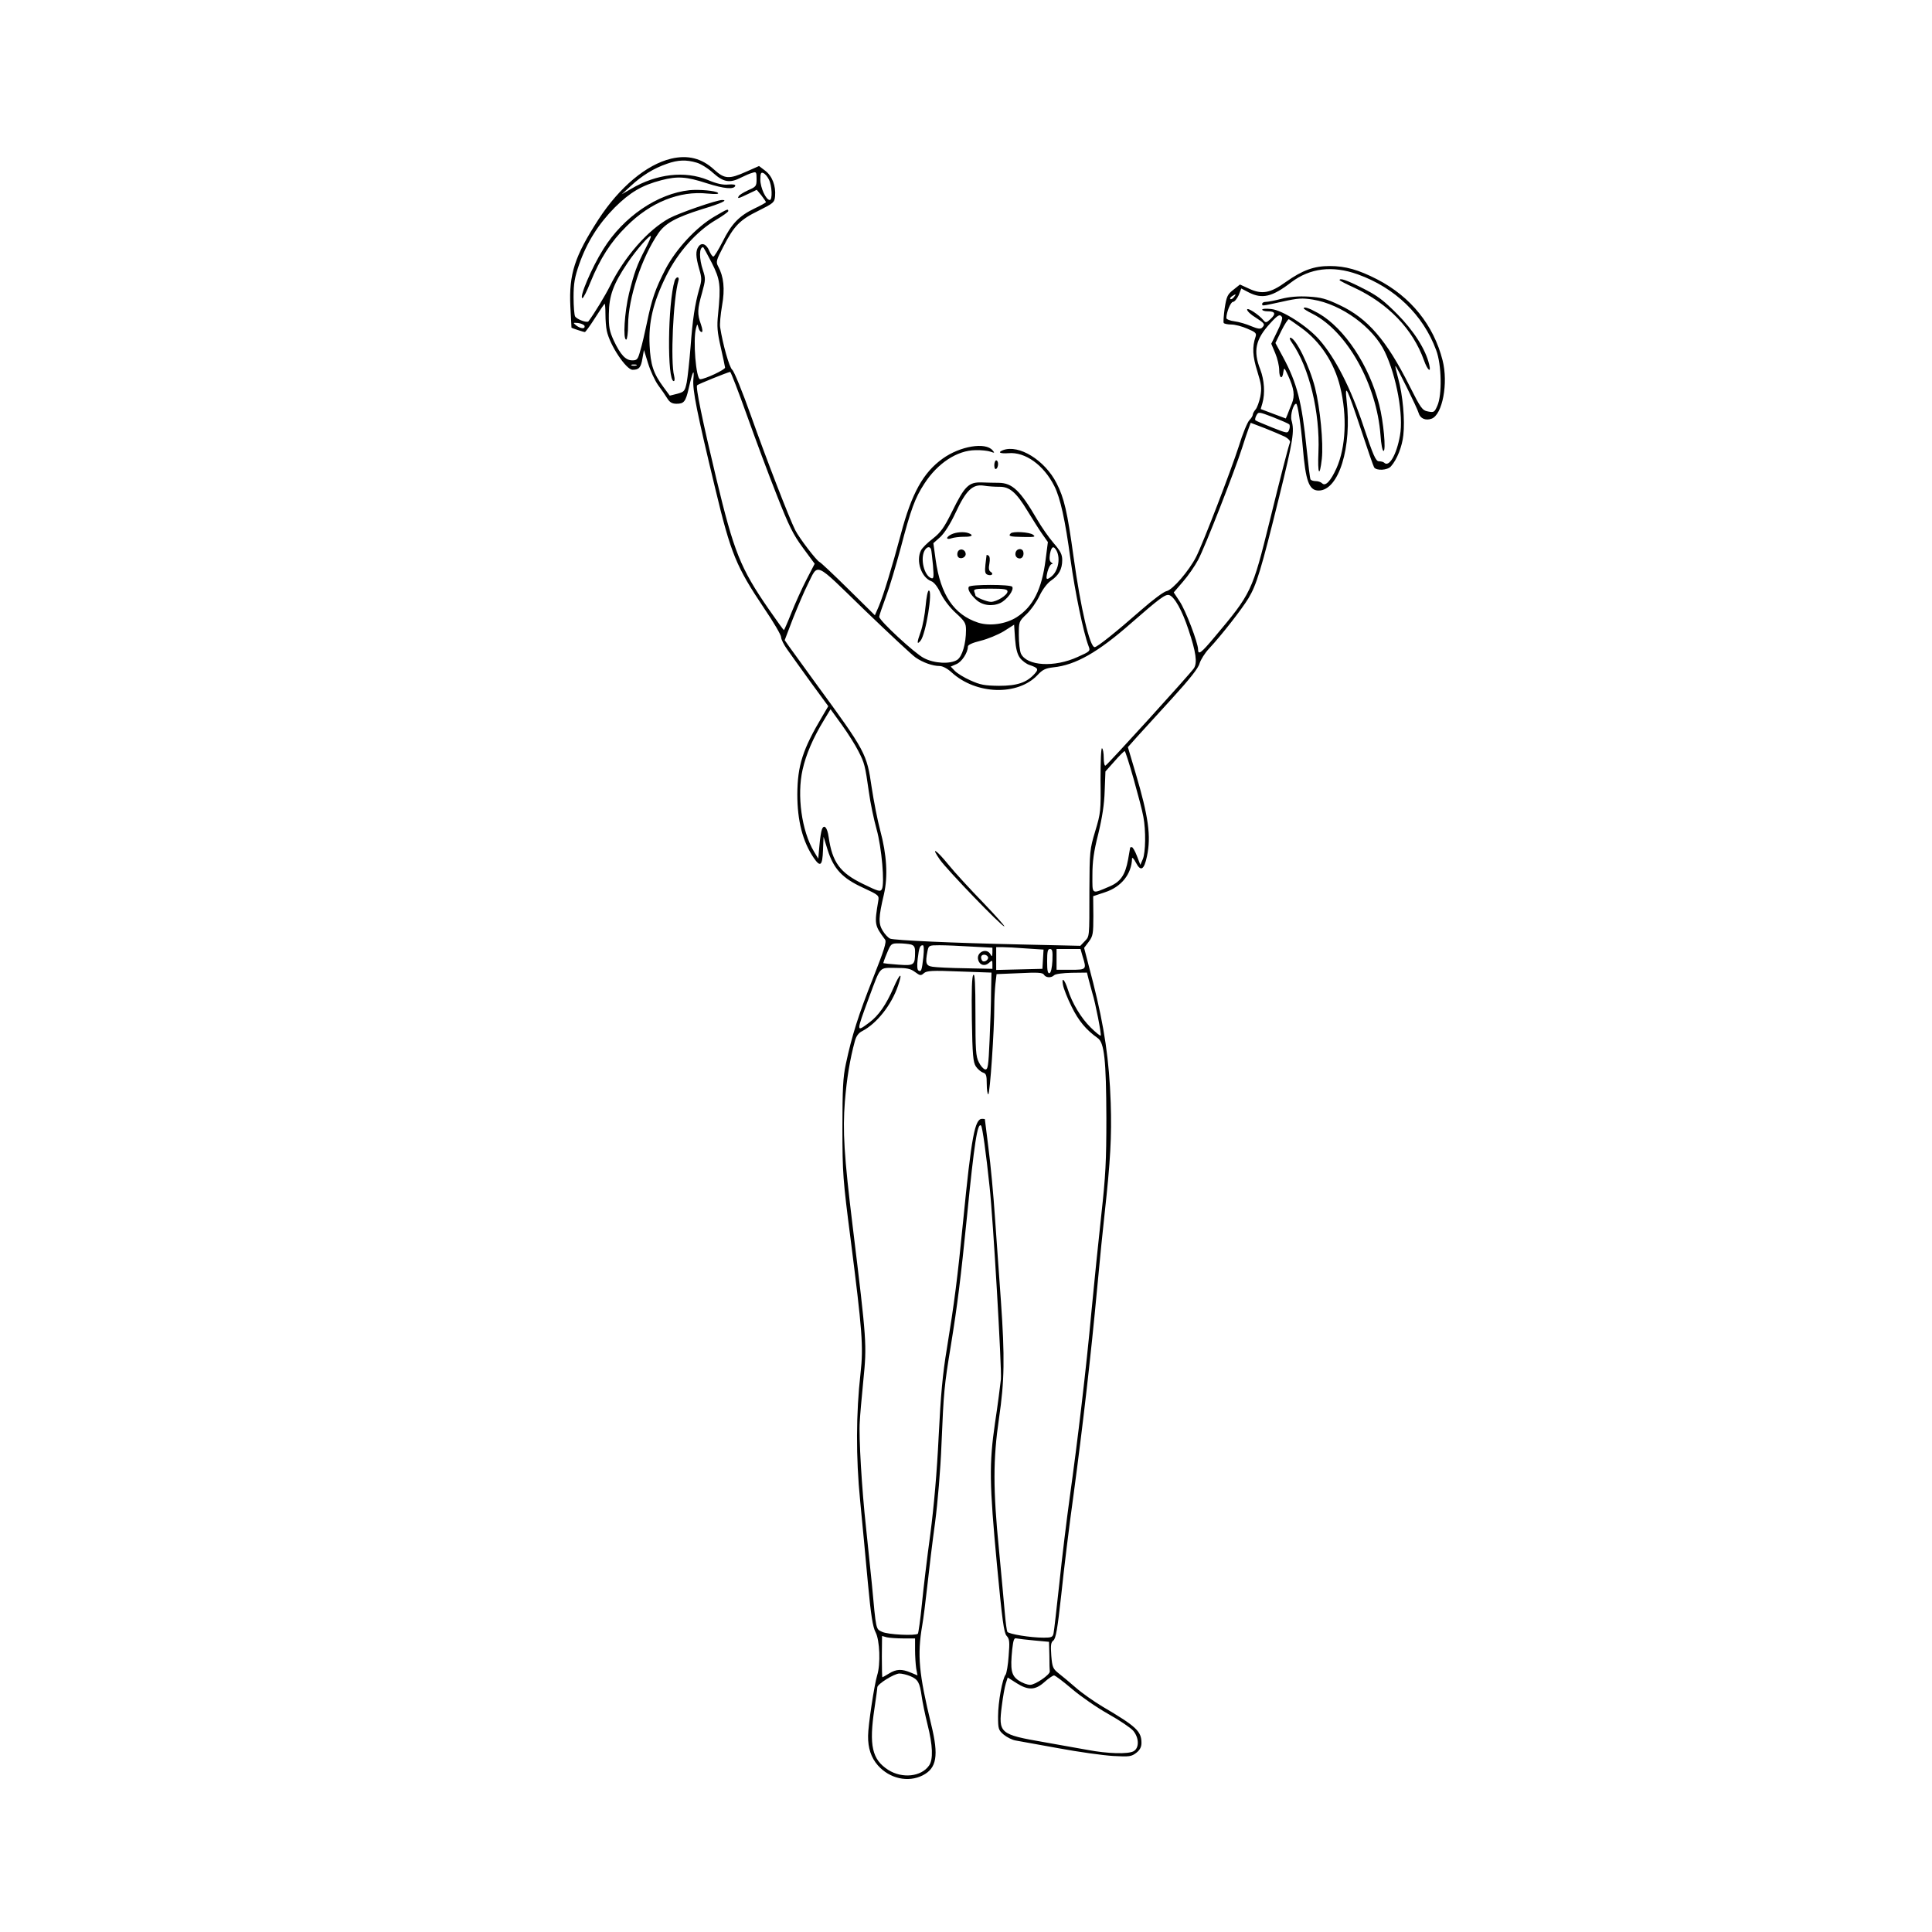
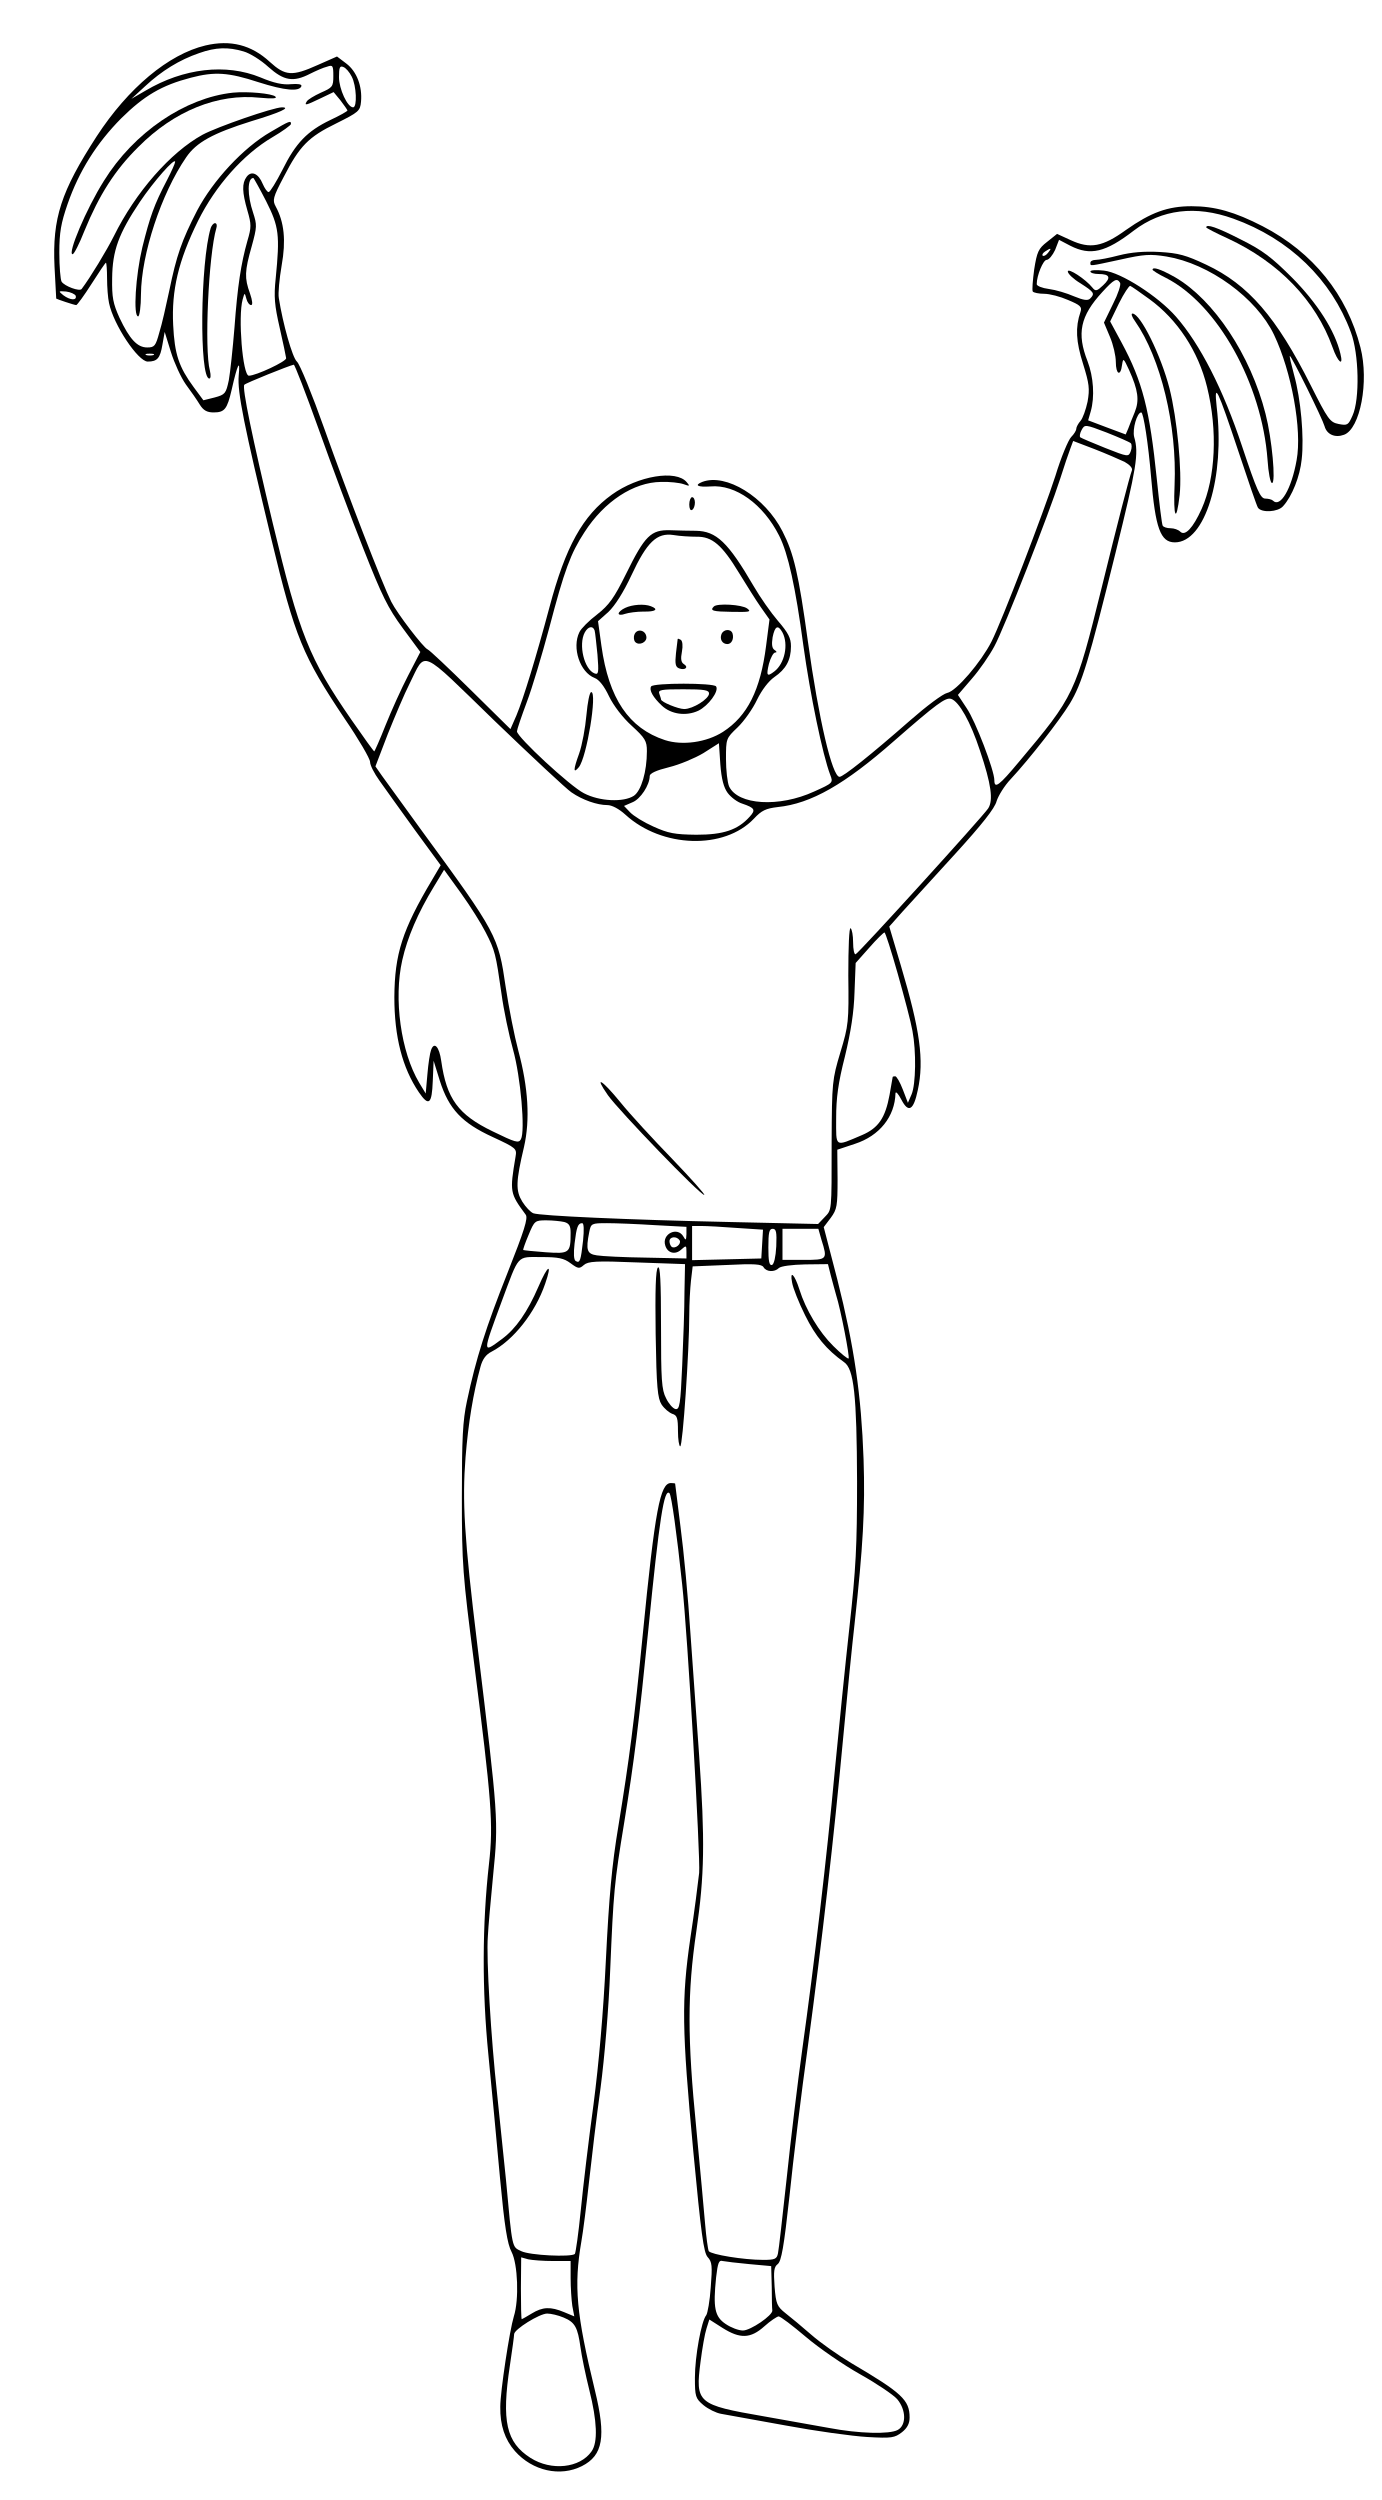
- <svg xmlns="http://www.w3.org/2000/svg" version="1.0" width="1024pt" height="1024pt" viewBox="0 0 1024 1024" preserveAspectRatio="xMidYMid meet">
-   <g transform="translate(0,1024) scale(0.1,-0.1)" fill="#000000" stroke="none">
-     <path d="M3557 9399 c-130 -31 -273 -150 -385 -322 -126 -195 -157 -289 -149 -461 3 -61 6 -112 6 -113 2 -2 64 -23 71 -23 3 0 28 34 54 75 26 41 49 75 51 75 2 0 4 -25 4 -55 0 -31 3 -70 7 -88 16 -77 103 -207 137 -207 34 0 44 12 52 60 l8 45 22 -71 c12 -39 36 -91 53 -115 18 -24 40 -56 49 -71 13 -21 26 -28 49 -28 39 0 48 11 64 80 21 93 31 112 25 50 -5 -58 18 -173 116 -580 83 -346 111 -413 259 -634 50 -73 90 -142 90 -153 0 -12 15 -41 33 -66 17 -25 74 -103 124 -173 l93 -127 -30 -51 c-106 -178 -133 -263 -134 -416 0 -140 28 -250 87 -337 35 -51 46 -42 49 40 l3 72 22 -71 c32 -100 78 -149 187 -199 84 -39 86 -41 81 -70 -21 -125 -20 -129 36 -205 9 -12 -5 -56 -64 -205 -77 -194 -112 -304 -144 -455 -15 -70 -18 -131 -18 -340 0 -240 3 -274 43 -585 62 -488 69 -572 53 -713 -24 -213 -25 -446 -2 -677 11 -115 30 -311 41 -435 16 -172 26 -234 41 -262 22 -42 27 -169 8 -228 -15 -49 -48 -266 -48 -320 -1 -65 16 -116 52 -157 62 -70 160 -92 237 -53 75 38 86 104 46 268 -66 272 -75 369 -48 527 6 33 18 128 27 210 9 83 27 233 41 334 14 107 29 283 34 415 12 282 14 307 50 526 35 216 52 353 85 680 39 394 56 503 75 484 7 -8 26 -143 45 -324 19 -172 65 -966 60 -1020 -4 -36 -17 -139 -31 -230 -32 -220 -30 -324 10 -753 28 -296 37 -361 51 -377 16 -17 17 -32 11 -107 -3 -47 -11 -92 -16 -99 -17 -20 -40 -145 -40 -221 0 -67 2 -73 30 -97 17 -14 45 -28 63 -31 18 -3 120 -22 227 -41 107 -20 238 -38 290 -41 87 -5 97 -3 123 17 19 15 27 31 27 52 0 62 -27 87 -207 193 -45 27 -108 71 -141 100 -32 28 -73 62 -91 76 -30 24 -34 32 -39 94 -4 56 -2 70 11 80 13 10 22 60 42 243 13 127 42 365 65 529 50 372 92 737 125 1093 14 151 32 331 40 400 30 273 38 408 32 585 -8 226 -33 399 -93 636 l-48 185 25 33 c22 30 24 42 24 137 l-1 104 63 21 c86 28 141 96 143 179 1 8 10 -2 21 -23 25 -48 43 -38 58 34 23 106 8 212 -60 441 l-41 138 48 54 c27 30 111 122 186 204 93 102 140 161 146 186 6 19 28 55 50 78 67 72 173 208 209 267 43 71 67 150 162 534 75 304 83 352 66 410 -7 27 10 87 25 87 8 0 25 -111 35 -230 15 -180 33 -230 84 -230 107 0 178 230 148 480 -10 92 3 64 77 -158 34 -103 65 -193 69 -199 12 -19 71 -16 89 5 32 35 60 106 66 166 9 79 -3 213 -27 299 -10 37 -17 67 -15 67 6 0 116 -223 123 -249 8 -29 37 -42 69 -30 57 21 89 188 58 309 -47 186 -168 337 -346 429 -99 51 -169 71 -252 71 -84 0 -144 -22 -232 -84 -83 -60 -127 -68 -196 -36 l-48 22 -35 -28 c-31 -24 -36 -35 -46 -98 -5 -38 -8 -73 -5 -78 3 -4 21 -8 40 -8 20 0 58 -10 85 -22 43 -18 50 -24 44 -42 -19 -55 -16 -105 9 -184 22 -71 24 -88 16 -134 -6 -28 -17 -59 -25 -68 -8 -9 -15 -22 -15 -28 0 -6 -8 -19 -18 -29 -10 -10 -36 -72 -56 -138 -41 -127 -189 -513 -226 -586 -37 -73 -125 -176 -157 -182 -15 -3 -74 -47 -132 -98 -139 -122 -236 -199 -249 -199 -26 0 -74 205 -112 479 -33 240 -50 312 -90 390 -62 122 -200 207 -284 175 -30 -12 -16 -19 29 -16 89 8 187 -63 243 -174 32 -63 58 -181 86 -390 24 -173 68 -386 95 -457 11 -28 10 -29 -57 -59 -124 -57 -270 -48 -301 18 -6 14 -11 58 -11 97 0 72 0 73 41 112 23 22 54 66 69 98 17 35 41 66 61 80 41 28 59 60 59 109 0 29 -9 47 -46 90 -25 29 -64 85 -86 123 -91 156 -132 195 -205 196 -21 0 -62 1 -90 2 -69 2 -90 -19 -157 -155 -42 -85 -60 -110 -102 -143 -29 -22 -57 -50 -63 -63 -27 -55 2 -142 54 -162 16 -6 34 -29 51 -65 16 -33 48 -75 80 -104 48 -44 54 -54 54 -90 0 -73 -20 -140 -46 -158 -37 -24 -122 -20 -177 9 -48 24 -237 199 -237 219 0 6 16 53 35 104 19 50 54 168 79 261 54 206 76 265 125 340 70 109 174 177 271 178 30 1 66 -3 80 -8 22 -8 23 -7 11 7 -37 45 -172 23 -265 -44 -103 -74 -164 -184 -221 -399 -47 -176 -92 -323 -117 -383 l-21 -48 -141 139 c-78 77 -146 141 -152 143 -15 6 -108 127 -129 169 -31 61 -154 379 -236 610 -44 124 -88 232 -98 240 -16 14 -50 135 -64 225 -3 16 2 68 10 115 16 89 9 154 -21 209 -12 22 -10 32 28 104 57 111 88 142 186 190 80 40 85 44 88 77 5 54 -15 107 -52 135 l-33 25 -68 -30 c-91 -41 -115 -39 -170 11 -65 60 -139 79 -228 58z m135 -21 c22 -6 62 -31 88 -55 55 -49 88 -55 148 -24 20 10 47 22 60 25 20 7 22 4 22 -33 0 -38 -3 -41 -44 -59 -24 -11 -47 -25 -50 -31 -10 -16 -3 -14 49 11 l46 22 24 -29 c13 -17 24 -33 25 -36 0 -3 -27 -18 -61 -34 -81 -39 -122 -81 -169 -176 -22 -43 -44 -79 -49 -79 -5 0 -14 13 -21 29 -15 37 -40 48 -57 25 -17 -23 -16 -54 3 -120 14 -48 14 -59 0 -106 -23 -81 -35 -160 -46 -308 -6 -74 -15 -158 -20 -186 -10 -47 -13 -51 -50 -61 l-40 -10 -34 46 c-53 72 -68 117 -73 221 -6 122 18 226 88 368 62 125 161 236 263 296 36 21 66 43 66 47 0 13 -4 12 -72 -28 -97 -56 -204 -172 -260 -278 -55 -107 -73 -159 -99 -285 -11 -52 -26 -119 -35 -147 -13 -48 -17 -53 -43 -53 -35 0 -62 29 -98 105 -23 51 -27 72 -26 140 1 98 23 158 98 270 49 73 125 159 125 142 0 -5 -13 -34 -29 -65 -46 -88 -60 -129 -87 -237 -24 -100 -33 -245 -15 -245 5 0 10 35 10 78 1 142 72 357 160 485 36 53 94 85 231 128 103 31 141 49 108 49 -30 0 -229 -69 -281 -97 -113 -62 -237 -203 -314 -359 -25 -50 -83 -146 -114 -187 -7 -10 -61 10 -71 26 -4 7 -8 53 -8 102 0 73 6 105 29 172 41 118 103 216 190 304 81 80 143 117 247 144 84 22 132 19 239 -16 94 -30 145 -34 152 -14 2 7 -12 9 -37 7 -28 -3 -61 4 -108 24 -122 50 -272 33 -407 -47 l-50 -29 49 45 c58 54 121 93 191 117 59 21 103 22 157 6z m383 -89 c17 -32 20 -109 5 -109 -20 0 -50 65 -50 107 0 34 3 41 15 36 9 -3 22 -18 30 -34z m-303 -441 c46 -91 49 -120 34 -273 -7 -66 -4 -96 14 -175 12 -52 22 -101 23 -108 2 -11 -107 -62 -132 -62 -22 0 -39 209 -22 270 7 25 7 25 13 3 3 -13 11 -23 17 -23 6 0 5 15 -4 41 -20 55 -19 79 6 167 19 69 19 76 5 119 -21 62 -21 123 1 123 1 0 22 -37 45 -82z m3424 -62 c198 -71 347 -215 416 -402 29 -76 32 -238 6 -295 -15 -34 -18 -36 -49 -30 -31 6 -38 16 -99 137 -121 241 -221 357 -370 427 -72 34 -98 41 -165 45 -54 3 -101 -1 -144 -12 -34 -9 -71 -16 -82 -16 -10 0 -19 -4 -19 -10 0 -13 -6 -13 106 11 84 19 106 20 163 11 152 -25 319 -147 381 -277 62 -130 100 -337 80 -444 -18 -102 -58 -170 -84 -143 -4 4 -17 7 -27 7 -17 0 -30 29 -82 185 -67 202 -149 362 -234 459 -63 72 -195 157 -255 163 -27 3 -48 2 -48 -3 0 -5 13 -9 29 -9 40 0 45 -13 16 -40 -22 -21 -27 -22 -38 -8 -24 30 -87 71 -87 57 0 -8 20 -27 45 -42 48 -31 52 -36 34 -54 -8 -8 -23 -6 -57 8 -25 11 -65 23 -89 26 -24 3 -43 11 -43 17 0 31 23 86 35 86 8 0 21 16 30 35 l14 36 40 -21 c71 -36 124 -24 225 54 99 75 218 90 352 42z m-656 -121 c-7 -9 -15 -13 -19 -10 -3 3 1 10 9 15 21 14 24 12 10 -5z m255 -106 c4 -6 -7 -40 -25 -75 l-32 -66 21 -50 c12 -28 21 -68 21 -89 0 -45 17 -53 22 -11 4 26 5 25 25 -18 32 -71 37 -107 20 -149 -8 -20 -19 -46 -23 -58 l-9 -21 -67 25 -66 25 9 31 c15 52 10 123 -11 178 -39 99 -26 160 52 245 42 46 52 51 63 33z m104 -58 c99 -72 173 -184 204 -311 38 -154 30 -321 -19 -431 -31 -69 -59 -98 -76 -81 -7 7 -22 12 -34 12 -13 0 -25 4 -28 9 -3 4 -12 79 -21 166 -25 244 -50 344 -125 483 l-40 74 31 64 c18 36 36 63 40 62 5 -2 35 -23 68 -47z m-3801 12 c5 -18 -20 -16 -44 2 -18 15 -18 15 10 13 16 -2 31 -9 34 -15z m275 -210 c-7 -2 -19 -2 -25 0 -7 3 -2 5 12 5 14 0 19 -2 13 -5z m585 -262 c45 -126 116 -317 159 -425 65 -165 86 -208 139 -280 l62 -84 -43 -83 c-24 -46 -60 -126 -80 -176 -20 -51 -39 -93 -40 -93 -2 0 -38 50 -81 112 -150 217 -184 303 -278 694 -73 305 -110 484 -101 492 5 6 159 68 175 71 3 1 43 -102 88 -228z m2875 -50 c4 -4 4 -17 0 -28 -8 -21 -9 -21 -90 11 -45 18 -85 35 -89 38 -3 4 -1 15 5 26 11 20 12 20 88 -9 43 -17 82 -34 86 -38z m-22 -66 c18 -10 29 -22 26 -30 -8 -20 -52 -191 -107 -415 -93 -376 -97 -384 -293 -617 -70 -84 -87 -97 -87 -65 0 35 -67 210 -98 255 l-31 47 49 57 c28 32 63 83 80 115 35 64 195 474 233 593 14 44 30 92 36 107 l10 27 76 -29 c41 -16 89 -37 106 -45z m-1515 -265 c55 1 90 -29 150 -128 26 -42 60 -97 77 -121 l31 -44 -12 -93 c-20 -157 -66 -249 -153 -305 -58 -37 -143 -49 -205 -29 -128 42 -199 147 -225 334 l-12 87 37 33 c23 22 53 69 81 129 55 118 90 152 149 143 23 -4 60 -6 82 -6z m-361 -332 c2 -7 6 -46 10 -85 5 -64 4 -72 -10 -67 -37 14 -58 102 -35 145 12 22 29 25 35 7z m665 -7 c22 -42 8 -110 -29 -138 -26 -20 -29 -15 -19 27 6 22 16 40 22 40 7 0 6 4 -2 9 -9 6 -11 19 -7 45 8 40 19 46 35 17z m-747 -566 c39 -27 91 -45 127 -45 16 0 41 -13 64 -34 129 -118 350 -125 455 -14 27 29 42 36 84 41 118 12 237 80 412 234 150 131 182 155 202 149 28 -9 69 -82 102 -183 40 -119 48 -176 29 -205 -20 -30 -458 -512 -469 -516 -5 -2 -9 17 -9 42 0 24 -4 47 -9 50 -5 4 -8 -66 -8 -167 2 -165 1 -176 -28 -272 -29 -97 -30 -106 -31 -315 0 -257 1 -241 -26 -270 l-22 -23 -310 7 c-368 8 -674 22 -698 31 -10 4 -27 22 -39 41 -24 39 -23 71 6 194 22 96 15 210 -20 340 -14 52 -34 154 -45 227 -26 179 -31 189 -296 551 -65 90 -129 178 -142 196 l-23 33 44 115 c25 62 59 143 77 178 59 118 31 130 301 -132 132 -127 254 -241 272 -253z m553 -2 c12 -16 35 -33 52 -38 44 -15 48 -22 26 -46 -42 -47 -93 -64 -189 -64 -77 1 -99 5 -152 29 -34 15 -71 38 -83 51 l-21 22 30 13 c28 11 61 61 61 93 0 9 23 20 68 31 37 9 92 32 122 50 l55 35 5 -75 c4 -52 12 -82 26 -101z m-857 -493 c34 -66 36 -77 56 -216 8 -60 27 -149 41 -199 27 -96 44 -289 28 -318 -8 -15 -20 -11 -100 28 -122 59 -163 115 -182 249 -7 51 -25 70 -36 39 -4 -10 -10 -49 -13 -86 l-6 -68 -23 38 c-65 109 -91 297 -60 434 18 80 55 167 113 262 l35 58 60 -83 c33 -46 72 -108 87 -138z m1459 -147 c23 -82 47 -172 52 -202 14 -73 12 -190 -3 -225 l-13 -30 -18 47 c-10 26 -22 47 -27 47 -5 0 -9 -1 -9 -3 0 -2 -5 -30 -11 -63 -15 -81 -39 -117 -97 -142 -99 -42 -92 -46 -92 60 0 71 7 124 31 218 21 87 32 157 34 228 l4 103 48 54 c26 30 51 54 54 54 3 1 24 -65 47 -146z m-1180 -879 c17 -5 22 -14 22 -38 0 -72 -4 -75 -88 -69 -43 3 -78 7 -80 8 -1 1 7 25 19 53 21 51 23 52 63 52 22 0 51 -3 64 -6z m66 -66 c-8 -71 -11 -81 -26 -72 -7 4 -8 27 -4 62 7 59 12 72 27 72 6 0 7 -23 3 -62z m254 55 l112 -6 0 -26 c-1 -22 -2 -24 -11 -8 -21 36 -77 9 -64 -32 8 -27 35 -34 56 -15 18 16 19 16 19 -7 l0 -24 -142 3 c-79 1 -158 5 -175 8 -35 5 -40 18 -27 83 6 30 8 31 63 31 31 0 107 -3 169 -7z m291 -10 l92 -6 -3 -51 -3 -51 -122 -3 -123 -3 0 61 0 60 33 0 c19 0 75 -3 126 -7z m139 -65 c-2 -38 -8 -63 -15 -66 -10 -3 -13 14 -13 62 0 53 3 66 15 66 13 0 15 -11 13 -62z m160 23 c22 -70 21 -71 -63 -71 l-75 0 0 55 0 55 63 0 64 0 11 -39z m-502 -2 c7 -12 -15 -31 -28 -23 -4 3 -8 12 -8 20 0 17 26 19 36 3z m-386 -81 c27 -20 31 -20 47 -6 15 13 43 15 188 9 l170 -6 -2 -100 c0 -55 -4 -171 -8 -258 -6 -139 -9 -158 -24 -155 -9 2 -24 19 -33 38 -16 30 -18 66 -18 255 0 160 -3 216 -11 208 -8 -8 -10 -80 -8 -235 3 -191 7 -228 21 -250 10 -15 27 -29 38 -33 17 -5 20 -15 20 -61 0 -30 4 -54 8 -54 9 0 32 341 32 465 0 39 3 93 6 121 l6 51 122 5 c96 5 123 3 129 -8 10 -17 39 -18 54 -3 7 7 47 12 93 13 l81 1 10 -40 c6 -22 14 -53 19 -70 16 -50 49 -220 44 -224 -2 -3 -27 17 -54 44 -50 49 -98 129 -120 200 -17 54 -35 71 -26 25 3 -19 24 -72 46 -116 37 -75 76 -122 138 -166 35 -24 45 -116 46 -423 0 -229 -4 -307 -27 -515 -15 -135 -38 -364 -52 -510 -28 -306 -73 -684 -115 -985 -16 -115 -41 -320 -55 -455 -15 -135 -28 -255 -31 -267 -4 -20 -11 -23 -52 -23 -70 0 -185 19 -193 31 -3 6 -9 50 -13 97 -4 48 -18 199 -31 336 -32 322 -32 481 0 699 29 198 31 322 10 622 -8 116 -22 311 -31 435 -8 124 -24 293 -35 375 -10 83 -19 151 -19 153 0 1 -7 2 -15 2 -38 0 -56 -92 -100 -540 -30 -305 -47 -436 -86 -675 -23 -137 -33 -250 -44 -470 -9 -188 -25 -369 -44 -515 -17 -124 -37 -292 -45 -374 -8 -81 -18 -151 -21 -155 -13 -12 -160 -5 -190 10 -33 16 -31 4 -54 254 -7 66 -21 201 -31 300 -22 199 -39 483 -33 560 1 28 10 127 19 220 19 189 18 203 -56 810 -47 384 -54 511 -42 666 10 123 27 226 53 321 7 26 19 43 39 53 77 40 155 138 190 241 26 75 10 68 -24 -11 -39 -90 -80 -149 -129 -185 -70 -52 -70 -54 -1 133 63 169 52 157 140 157 61 0 80 -4 104 -22z m-62 -3532 l62 0 0 -60 c0 -34 3 -78 6 -99 l7 -37 -36 15 c-48 20 -76 19 -115 -5 -18 -11 -34 -20 -35 -20 -2 0 -3 49 -3 110 l1 109 25 -7 c14 -3 53 -6 88 -6z m695 -11 l77 -7 2 -74 c0 -41 1 -78 2 -83 2 -17 -77 -71 -104 -71 -15 0 -42 10 -61 23 -39 26 -45 57 -34 165 6 52 10 62 23 58 10 -2 52 -7 95 -11z m-658 -189 c41 -17 50 -35 60 -106 4 -30 18 -98 31 -150 28 -111 31 -186 8 -218 -41 -59 -142 -70 -216 -23 -86 55 -103 129 -73 327 8 54 15 104 15 111 0 17 90 73 117 73 13 0 39 -6 58 -14z m857 -68 c47 -40 134 -100 193 -133 59 -33 118 -73 131 -88 32 -38 33 -92 2 -109 -29 -16 -138 -13 -243 7 -44 8 -147 26 -230 41 -237 41 -244 47 -225 194 6 47 15 99 21 117 l10 32 47 -30 c62 -39 99 -38 148 6 21 19 44 34 50 35 7 0 50 -33 96 -72z" />
-     <path d="M3655 9232 c-170 -18 -351 -141 -457 -312 -63 -100 -130 -260 -111 -260 5 0 24 37 42 83 52 127 108 215 191 297 126 127 281 190 430 174 45 -4 62 -3 55 4 -11 11 -99 19 -150 14z" />
-     <path d="M3576 8753 c-37 -121 -41 -533 -5 -533 5 0 6 11 2 28 -20 74 -5 409 23 505 3 9 1 17 -5 17 -5 0 -12 -8 -15 -17z" />
-     <path d="M7100 8755 c0 -2 34 -20 76 -39 181 -84 312 -220 371 -385 19 -54 40 -71 28 -23 -19 81 -82 179 -170 268 -75 75 -106 98 -184 137 -84 43 -121 55 -121 42z" />
-     <path d="M6910 8605 c0 -2 21 -16 48 -29 182 -93 339 -374 359 -643 3 -46 10 -83 16 -83 14 0 0 156 -23 245 -53 209 -184 405 -321 484 -50 28 -79 38 -79 26z" />
-     <path d="M6848 8423 c91 -130 149 -370 140 -580 -5 -116 6 -139 18 -35 9 84 -9 270 -36 377 -30 117 -103 265 -131 265 -6 0 -2 -12 9 -27z" />
-     <path d="M5043 7408 c-13 -6 -23 -15 -23 -20 0 -5 10 -6 23 -1 12 4 41 8 65 8 43 -1 55 8 26 19 -23 9 -66 6 -91 -6z" />
-     <path d="M5357 7413 c-15 -15 -4 -18 65 -19 62 -1 69 0 53 12 -19 14 -106 19 -118 7z" />
-     <path d="M5076 7314 c-4 -10 -2 -22 3 -27 14 -14 43 0 39 20 -4 24 -34 28 -42 7z" />
-     <path d="M5384 7315 c-7 -18 3 -35 21 -35 15 0 24 19 18 38 -6 17 -32 15 -39 -3z" />
-     <path d="M5229 7298 c0 -2 -3 -24 -6 -50 -4 -38 -2 -49 11 -54 21 -8 35 4 17 15 -10 6 -12 19 -7 44 4 21 2 38 -4 42 -5 3 -10 5 -11 3z" />
-     <path d="M5135 7130 c-8 -13 7 -39 38 -68 33 -31 86 -38 129 -18 35 17 74 69 63 86 -8 13 -222 13 -230 0z m205 -25 c0 -19 -57 -55 -88 -55 -21 0 -82 25 -82 34 0 3 -3 11 -6 20 -5 14 6 16 85 16 75 0 91 -3 91 -15z" />
-     <path d="M4982 5683 c39 -55 326 -353 341 -353 5 0 -46 57 -113 127 -67 69 -150 159 -183 200 -67 82 -96 99 -45 26z" />
-     <path d="M5270 7774 c0 -14 4 -23 10 -19 6 3 10 15 10 26 0 10 -4 19 -10 19 -5 0 -10 -12 -10 -26z" />
-     <path d="M4906 7029 c-4 -45 -15 -106 -26 -137 -21 -58 -21 -72 -1 -48 28 34 66 266 44 266 -6 0 -13 -37 -17 -81z" />
+ <svg xmlns="http://www.w3.org/2000/svg" version="1.0" id="레이어_1" x="0px" y="0px" viewBox="0 0 489 885" style="enable-background:new 0 0 489 885;" xml:space="preserve">
+   <g transform="translate(0,1024) scale(0.1,-0.1)">
+     <path d="M727,10079c-130-31-273-150-385-322c-126-195-157-289-149-461c3-61,6-112,6-113c2-2,64-23,71-23c3,0,28,34,54,75   s49,75,51,75s4-25,4-55c0-31,3-70,7-88c16-77,103-207,137-207s44,12,52,60l8,45l22-71c12-39,36-91,53-115c18-24,40-56,49-71   c13-21,26-28,49-28c39,0,48,11,64,80c21,93,31,112,25,50c-5-58,18-173,116-580c83-346,111-413,259-634c50-73,90-142,90-153   c0-12,15-41,33-66c17-25,74-103,124-173l93-127l-30-51c-106-178-133-263-134-416c0-140,28-250,87-337c35-51,46-42,49,40l3,72l22-71   c32-100,78-149,187-199c84-39,86-41,81-70c-21-125-20-129,36-205c9-12-5-56-64-205c-77-194-112-304-144-455c-15-70-18-131-18-340   c0-240,3-274,43-585c62-488,69-572,53-713c-24-213-25-446-2-677c11-115,30-311,41-435c16-172,26-234,41-262c22-42,27-169,8-228   c-15-49-48-266-48-320c-1-65,16-116,52-157c62-70,160-92,237-53c75,38,86,104,46,268c-66,272-75,369-48,527c6,33,18,128,27,210   c9,83,27,233,41,334c14,107,29,283,34,415c12,282,14,307,50,526c35,216,52,353,85,680c39,394,56,503,75,484c7-8,26-143,45-324   c19-172,65-966,60-1020c-4-36-17-139-31-230c-32-220-30-324,10-753c28-296,37-361,51-377c16-17,17-32,11-107c-3-47-11-92-16-99   c-17-20-40-145-40-221c0-67,2-73,30-97c17-14,45-28,63-31s120-22,227-41c107-20,238-38,290-41c87-5,97-3,123,17c19,15,27,31,27,52   c0,62-27,87-207,193c-45,27-108,71-141,100c-32,28-73,62-91,76c-30,24-34,32-39,94c-4,56-2,70,11,80s22,60,42,243   c13,127,42,365,65,529c50,372,92,737,125,1093c14,151,32,331,40,400c30,273,38,408,32,585c-8,226-33,399-93,636l-48,185l25,33   c22,30,24,42,24,137l-1,104l63,21c86,28,141,96,143,179c1,8,10-2,21-23c25-48,43-38,58,34c23,106,8,212-60,441l-41,138l48,54   c27,30,111,122,186,204c93,102,140,161,146,186c6,19,28,55,50,78c67,72,173,208,209,267c43,71,67,150,162,534c75,304,83,352,66,410   c-7,27,10,87,25,87c8,0,25-111,35-230c15-180,33-230,84-230c107,0,178,230,148,480c-10,92,3,64,77-158c34-103,65-193,69-199   c12-19,71-16,89,5c32,35,60,106,66,166c9,79-3,213-27,299c-10,37-17,67-15,67c6,0,116-223,123-249c8-29,37-42,69-30   c57,21,89,188,58,309c-47,186-168,337-346,429c-99,51-169,71-252,71c-84,0-144-22-232-84c-83-60-127-68-196-36l-48,22l-35-28   c-31-24-36-35-46-98c-5-38-8-73-5-78c3-4,21-8,40-8c20,0,58-10,85-22c43-18,50-24,44-42c-19-55-16-105,9-184c22-71,24-88,16-134   c-6-28-17-59-25-68s-15-22-15-28s-8-19-18-29s-36-72-56-138c-41-127-189-513-226-586s-125-176-157-182c-15-3-74-47-132-98   c-139-122-236-199-249-199c-26,0-74,205-112,479c-33,240-50,312-90,390c-62,122-200,207-284,175c-30-12-16-19,29-16   c89,8,187-63,243-174c32-63,58-181,86-390c24-173,68-386,95-457c11-28,10-29-57-59c-124-57-270-48-301,18c-6,14-11,58-11,97   c0,72,0,73,41,112c23,22,54,66,69,98c17,35,41,66,61,80c41,28,59,60,59,109c0,29-9,47-46,90c-25,29-64,85-86,123   c-91,156-132,195-205,196c-21,0-62,1-90,2c-69,2-90-19-157-155c-42-85-60-110-102-143c-29-22-57-50-63-63c-27-55,2-142,54-162   c16-6,34-29,51-65c16-33,48-75,80-104c48-44,54-54,54-90c0-73-20-140-46-158c-37-24-122-20-177,9c-48,24-237,199-237,219   c0,6,16,53,35,104c19,50,54,168,79,261c54,206,76,265,125,340c70,109,174,177,271,178c30,1,66-3,80-8c22-8,23-7,11,7   c-37,45-172,23-265-44c-103-74-164-184-221-399c-47-176-92-323-117-383l-21-48l-141,139c-78,77-146,141-152,143   c-15,6-108,127-129,169c-31,61-154,379-236,610c-44,124-88,232-98,240c-16,14-50,135-64,225c-3,16,2,68,10,115c16,89,9,154-21,209   c-12,22-10,32,28,104c57,111,88,142,186,190c80,40,85,44,88,77c5,54-15,107-52,135l-33,25l-68-30c-91-41-115-39-170,11   C890,10081,816,10100,727,10079z M862,10058c22-6,62-31,88-55c55-49,88-55,148-24c20,10,47,22,60,25c20,7,22,4,22-33   c0-38-3-41-44-59c-24-11-47-25-50-31c-10-16-3-14,49,11l46,22l24-29c13-17,24-33,25-36c0-3-27-18-61-34c-81-39-122-81-169-176   c-22-43-44-79-49-79s-14,13-21,29c-15,37-40,48-57,25s-16-54,3-120c14-48,14-59,0-106c-23-81-35-160-46-308c-6-74-15-158-20-186   c-10-47-13-51-50-61l-40-10l-34,46c-53,72-68,117-73,221c-6,122,18,226,88,368c62,125,161,236,263,296c36,21,66,43,66,47   c0,13-4,12-72-28c-97-56-204-172-260-278c-55-107-73-159-99-285c-11-52-26-119-35-147c-13-48-17-53-43-53c-35,0-62,29-98,105   c-23,51-27,72-26,140c1,98,23,158,98,270c49,73,125,159,125,142c0-5-13-34-29-65c-46-88-60-129-87-237c-24-100-33-245-15-245   c5,0,10,35,10,78c1,142,72,357,160,485c36,53,94,85,231,128c103,31,141,49,108,49c-30,0-229-69-281-97c-113-62-237-203-314-359   c-25-50-83-146-114-187c-7-10-61,10-71,26c-4,7-8,53-8,102c0,73,6,105,29,172c41,118,103,216,190,304c81,80,143,117,247,144   c84,22,132,19,239-16c94-30,145-34,152-14c2,7-12,9-37,7c-28-3-61,4-108,24c-122,50-272,33-407-47l-50-29l49,45   c58,54,121,93,191,117C764,10073,808,10074,862,10058z M1245,9969c17-32,20-109,5-109c-20,0-50,65-50,107c0,34,3,41,15,36   C1224,10000,1237,9985,1245,9969z M942,9528c46-91,49-120,34-273c-7-66-4-96,14-175c12-52,22-101,23-108c2-11-107-62-132-62   c-22,0-39,209-22,270c7,25,7,25,13,3c3-13,11-23,17-23s5,15-4,41c-20,55-19,79,6,167c19,69,19,76,5,119c-21,62-21,123,1,123   C898,9610,919,9573,942,9528z M4366,9466c198-71,347-215,416-402c29-76,32-238,6-295c-15-34-18-36-49-30s-38,16-99,137   c-121,241-221,357-370,427c-72,34-98,41-165,45c-54,3-101-1-144-12c-34-9-71-16-82-16c-10,0-19-4-19-10c0-13-6-13,106,11   c84,19,106,20,163,11c152-25,319-147,381-277s100-337,80-444c-18-102-58-170-84-143c-4,4-17,7-27,7c-17,0-30,29-82,185   c-67,202-149,362-234,459c-63,72-195,157-255,163c-27,3-48,2-48-3s13-9,29-9c40,0,45-13,16-40c-22-21-27-22-38-8   c-24,30-87,71-87,57c0-8,20-27,45-42c48-31,52-36,34-54c-8-8-23-6-57,8c-25,11-65,23-89,26s-43,11-43,17c0,31,23,86,35,86   c8,0,21,16,30,35l14,36l40-21c71-36,124-24,225,54C4113,9499,4232,9514,4366,9466z M3710,9345c-7-9-15-13-19-10c-3,3,1,10,9,15   C3721,9364,3724,9362,3710,9345z M3965,9239c4-6-7-40-25-75l-32-66l21-50c12-28,21-68,21-89c0-45,17-53,22-11c4,26,5,25,25-18   c32-71,37-107,20-149c-8-20-19-46-23-58l-9-21l-67,25l-66,25l9,31c15,52,10,123-11,178c-39,99-26,160,52,245   C3944,9252,3954,9257,3965,9239z M4069,9181c99-72,173-184,204-311c38-154,30-321-19-431c-31-69-59-98-76-81c-7,7-22,12-34,12   c-13,0-25,4-28,9c-3,4-12,79-21,166c-25,244-50,344-125,483l-40,74l31,64c18,36,36,63,40,62C4006,9226,4036,9205,4069,9181z    M268,9193c5-18-20-16-44,2c-18,15-18,15,10,13C250,9206,265,9199,268,9193z M543,8983c-7-2-19-2-25,0c-7,3-2,5,12,5   S549,8986,543,8983z M1128,8721c45-126,116-317,159-425c65-165,86-208,139-280l62-84l-43-83c-24-46-60-126-80-176   c-20-51-39-93-40-93c-2,0-38,50-81,112c-150,217-184,303-278,694c-73,305-110,484-101,492c5,6,159,68,175,71   C1043,8950,1083,8847,1128,8721z M4003,8671c4-4,4-17,0-28c-8-21-9-21-90,11c-45,18-85,35-89,38c-3,4-1,15,5,26c11,20,12,20,88-9   C3960,8692,3999,8675,4003,8671z M3981,8605c18-10,29-22,26-30c-8-20-52-191-107-415c-93-376-97-384-293-617c-70-84-87-97-87-65   c0,35-67,210-98,255l-31,47l49,57c28,32,63,83,80,115c35,64,195,474,233,593c14,44,30,92,36,107l10,27l76-29   C3916,8634,3964,8613,3981,8605z M2466,8340c55,1,90-29,150-128c26-42,60-97,77-121l31-44l-12-93c-20-157-66-249-153-305   c-58-37-143-49-205-29c-128,42-199,147-225,334l-12,87l37,33c23,22,53,69,81,129c55,118,90,152,149,143   C2407,8342,2444,8340,2466,8340z M2105,8008c2-7,6-46,10-85c5-64,4-72-10-67c-37,14-58,102-35,145C2082,8023,2099,8026,2105,8008z    M2770,8001c22-42,8-110-29-138c-26-20-29-15-19,27c6,22,16,40,22,40c7,0,6,4-2,9c-9,6-11,19-7,45C2743,8024,2754,8030,2770,8001z    M2023,7435c39-27,91-45,127-45c16,0,41-13,64-34c129-118,350-125,455-14c27,29,42,36,84,41c118,12,237,80,412,234   c150,131,182,155,202,149c28-9,69-82,102-183c40-119,48-176,29-205c-20-30-458-512-469-516c-5-2-9,17-9,42c0,24-4,47-9,50   c-5,4-8-66-8-167c2-165,1-176-28-272c-29-97-30-106-31-315c0-257,1-241-26-270l-22-23l-310,7c-368,8-674,22-698,31   c-10,4-27,22-39,41c-24,39-23,71,6,194c22,96,15,210-20,340c-14,52-34,154-45,227c-26,179-31,189-296,551c-65,90-129,178-142,196   l-23,33l44,115c25,62,59,143,77,178c59,118,31,130,301-132C1883,7561,2005,7447,2023,7435z M2576,7433c12-16,35-33,52-38   c44-15,48-22,26-46c-42-47-93-64-189-64c-77,1-99,5-152,29c-34,15-71,38-83,51l-21,22l30,13c28,11,61,61,61,93c0,9,23,20,68,31   c37,9,92,32,122,50l55,35l5-75C2554,7482,2562,7452,2576,7433z M1719,6940c34-66,36-77,56-216c8-60,27-149,41-199   c27-96,44-289,28-318c-8-15-20-11-100,28c-122,59-163,115-182,249c-7,51-25,70-36,39c-4-10-10-49-13-86l-6-68l-23,38   c-65,109-91,297-60,434c18,80,55,167,113,262l35,58l60-83C1665,7032,1704,6970,1719,6940z M3178,6793c23-82,47-172,52-202   c14-73,12-190-3-225l-13-30l-18,47c-10,26-22,47-27,47s-9-1-9-3s-5-30-11-63c-15-81-39-117-97-142c-99-42-92-46-92,60   c0,71,7,124,31,218c21,87,32,157,34,228l4,103l48,54c26,30,51,54,54,54C3134,6940,3155,6874,3178,6793z M1998,5914   c17-5,22-14,22-38c0-72-4-75-88-69c-43,3-78,7-80,8c-1,1,7,25,19,53c21,51,23,52,63,52C1956,5920,1985,5917,1998,5914z M2064,5848   c-8-71-11-81-26-72c-7,4-8,27-4,62c7,59,12,72,27,72C2067,5910,2068,5887,2064,5848z M2318,5903l112-6v-26c-1-22-2-24-11-8   c-21,36-77,9-64-32c8-27,35-34,56-15c18,16,19,16,19-7v-24l-142,3c-79,1-158,5-175,8c-35,5-40,18-27,83c6,30,8,31,63,31   C2180,5910,2256,5907,2318,5903z M2609,5893l92-6l-3-51l-3-51l-122-3l-123-3v61v60h33C2502,5900,2558,5897,2609,5893z M2748,5828   c-2-38-8-63-15-66c-10-3-13,14-13,62c0,53,3,66,15,66C2748,5890,2750,5879,2748,5828z M2908,5851c22-70,21-71-63-71h-75v55v55h63   h64L2908,5851z M2406,5849c7-12-15-31-28-23c-4,3-8,12-8,20C2370,5863,2396,5865,2406,5849z M2020,5768c27-20,31-20,47-6   c15,13,43,15,188,9l170-6l-2-100c0-55-4-171-8-258c-6-139-9-158-24-155c-9,2-24,19-33,38c-16,30-18,66-18,255c0,160-3,216-11,208   s-10-80-8-235c3-191,7-228,21-250c10-15,27-29,38-33c17-5,20-15,20-61c0-30,4-54,8-54c9,0,32,341,32,465c0,39,3,93,6,121l6,51   l122,5c96,5,123,3,129-8c10-17,39-18,54-3c7,7,47,12,93,13l81,1l10-40c6-22,14-53,19-70c16-50,49-220,44-224c-2-3-27,17-54,44   c-50,49-98,129-120,200c-17,54-35,71-26,25c3-19,24-72,46-116c37-75,76-122,138-166c35-24,45-116,46-423c0-229-4-307-27-515   c-15-135-38-364-52-510c-28-306-73-684-115-985c-16-115-41-320-55-455c-15-135-28-255-31-267c-4-20-11-23-52-23   c-70,0-185,19-193,31c-3,6-9,50-13,97c-4,48-18,199-31,336c-32,322-32,481,0,699c29,198,31,322,10,622c-8,116-22,311-31,435   c-8,124-24,293-35,375c-10,83-19,151-19,153c0,1-7,2-15,2c-38,0-56-92-100-540c-30-305-47-436-86-675c-23-137-33-250-44-470   c-9-188-25-369-44-515c-17-124-37-292-45-374c-8-81-18-151-21-155c-13-12-160-5-190,10c-33,16-31,4-54,254c-7,66-21,201-31,300   c-22,199-39,483-33,560c1,28,10,127,19,220c19,189,18,203-56,810c-47,384-54,511-42,666c10,123,27,226,53,321c7,26,19,43,39,53   c77,40,155,138,190,241c26,75,10,68-24-11c-39-90-80-149-129-185c-70-52-70-54-1,133c63,169,52,157,140,157   C1977,5790,1996,5786,2020,5768z M1958,2236h62v-60c0-34,3-78,6-99l7-37l-36,15c-48,20-76,19-115-5c-18-11-34-20-35-20   c-2,0-3,49-3,110l1,109l25-7C1884,2239,1923,2236,1958,2236z M2653,2225l77-7l2-74c0-41,1-78,2-83c2-17-77-71-104-71   c-15,0-42,10-61,23c-39,26-45,57-34,165c6,52,10,62,23,58C2568,2234,2610,2229,2653,2225z M1995,2036c41-17,50-35,60-106   c4-30,18-98,31-150c28-111,31-186,8-218c-41-59-142-70-216-23c-86,55-103,129-73,327c8,54,15,104,15,111c0,17,90,73,117,73   C1950,2050,1976,2044,1995,2036z M2852,1968c47-40,134-100,193-133s118-73,131-88c32-38,33-92,2-109c-29-16-138-13-243,7   c-44,8-147,26-230,41c-237,41-244,47-225,194c6,47,15,99,21,117l10,32l47-30c62-39,99-38,148,6c21,19,44,34,50,35   C2763,2040,2806,2007,2852,1968z" />
+     <path d="M825,9912c-170-18-351-141-457-312c-63-100-130-260-111-260c5,0,24,37,42,83c52,127,108,215,191,297   c126,127,281,190,430,174c45-4,62-3,55,4C964,9909,876,9917,825,9912z" />
+     <path d="M746,9433c-37-121-41-533-5-533c5,0,6,11,2,28c-20,74-5,409,23,505c3,9,1,17-5,17C756,9450,749,9442,746,9433z" />
+     <path d="M4270,9435c0-2,34-20,76-39c181-84,312-220,371-385c19-54,40-71,28-23c-19,81-82,179-170,268c-75,75-106,98-184,137   C4307,9436,4270,9448,4270,9435z" />
+     <path d="M4080,9285c0-2,21-16,48-29c182-93,339-374,359-643c3-46,10-83,16-83c14,0,0,156-23,245c-53,209-184,405-321,484   C4109,9287,4080,9297,4080,9285z" />
+     <path d="M4018,9103c91-130,149-370,140-580c-5-116,6-139,18-35c9,84-9,270-36,377c-30,117-103,265-131,265   C4003,9130,4007,9118,4018,9103z" />
+     <path d="M2213,8088c-13-6-23-15-23-20s10-6,23-1c12,4,41,8,65,8c43-1,55,8,26,19C2281,8103,2238,8100,2213,8088z" />
+     <path d="M2527,8093c-15-15-4-18,65-19c62-1,69,0,53,12C2626,8100,2539,8105,2527,8093z" />
+     <path d="M2246,7994c-4-10-2-22,3-27c14-14,43,0,39,20C2284,8011,2254,8015,2246,7994z" />
+     <path d="M2554,7995c-7-18,3-35,21-35c15,0,24,19,18,38C2587,8015,2561,8013,2554,7995z" />
+     <path d="M2399,7978c0-2-3-24-6-50c-4-38-2-49,11-54c21-8,35,4,17,15c-10,6-12,19-7,44c4,21,2,38-4,42   C2405,7978,2400,7980,2399,7978z" />
+     <path d="M2305,7810c-8-13,7-39,38-68c33-31,86-38,129-18c35,17,74,69,63,86C2527,7823,2313,7823,2305,7810z M2510,7785   c0-19-57-55-88-55c-21,0-82,25-82,34c0,3-3,11-6,20c-5,14,6,16,85,16C2494,7800,2510,7797,2510,7785z" />
+     <path d="M2152,6363c39-55,326-353,341-353c5,0-46,57-113,127c-67,69-150,159-183,200C2130,6419,2101,6436,2152,6363z" />
+     <path d="M2440,8454c0-14,4-23,10-19c6,3,10,15,10,26c0,10-4,19-10,19C2445,8480,2440,8468,2440,8454z" />
+     <path d="M2076,7709c-4-45-15-106-26-137c-21-58-21-72-1-48c28,34,66,266,44,266C2087,7790,2080,7753,2076,7709z" />
  </g>
</svg>
